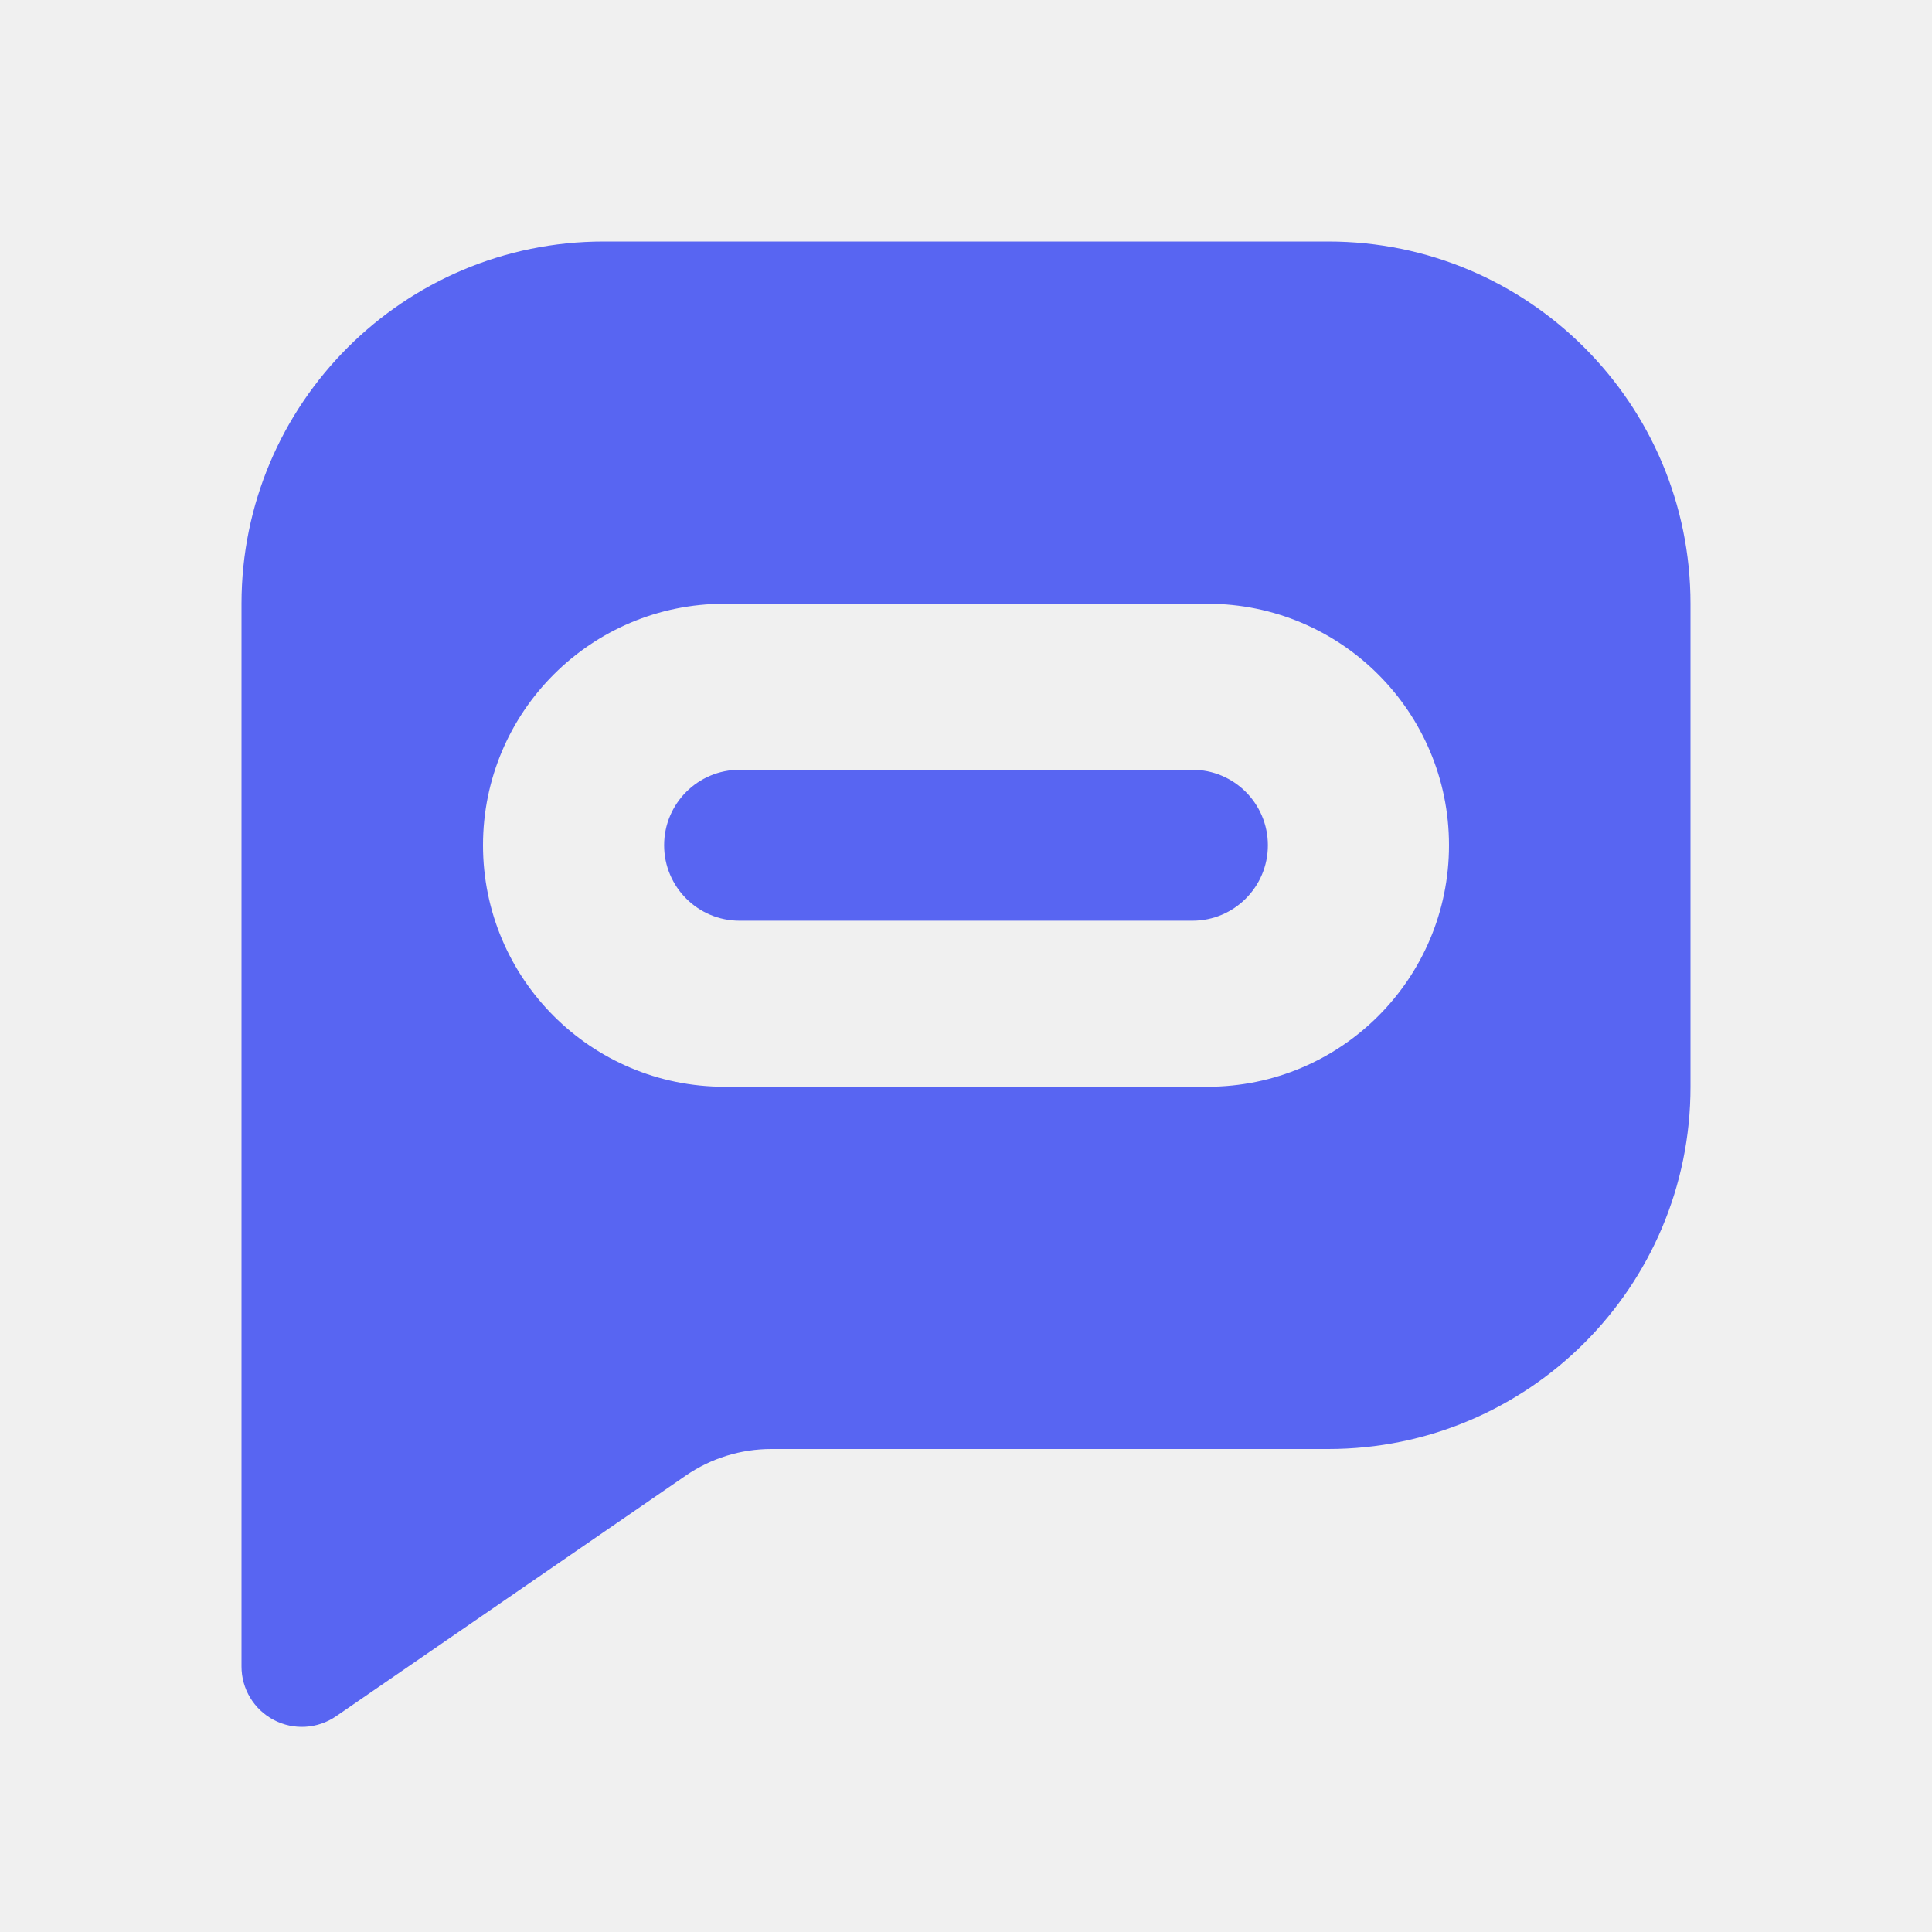
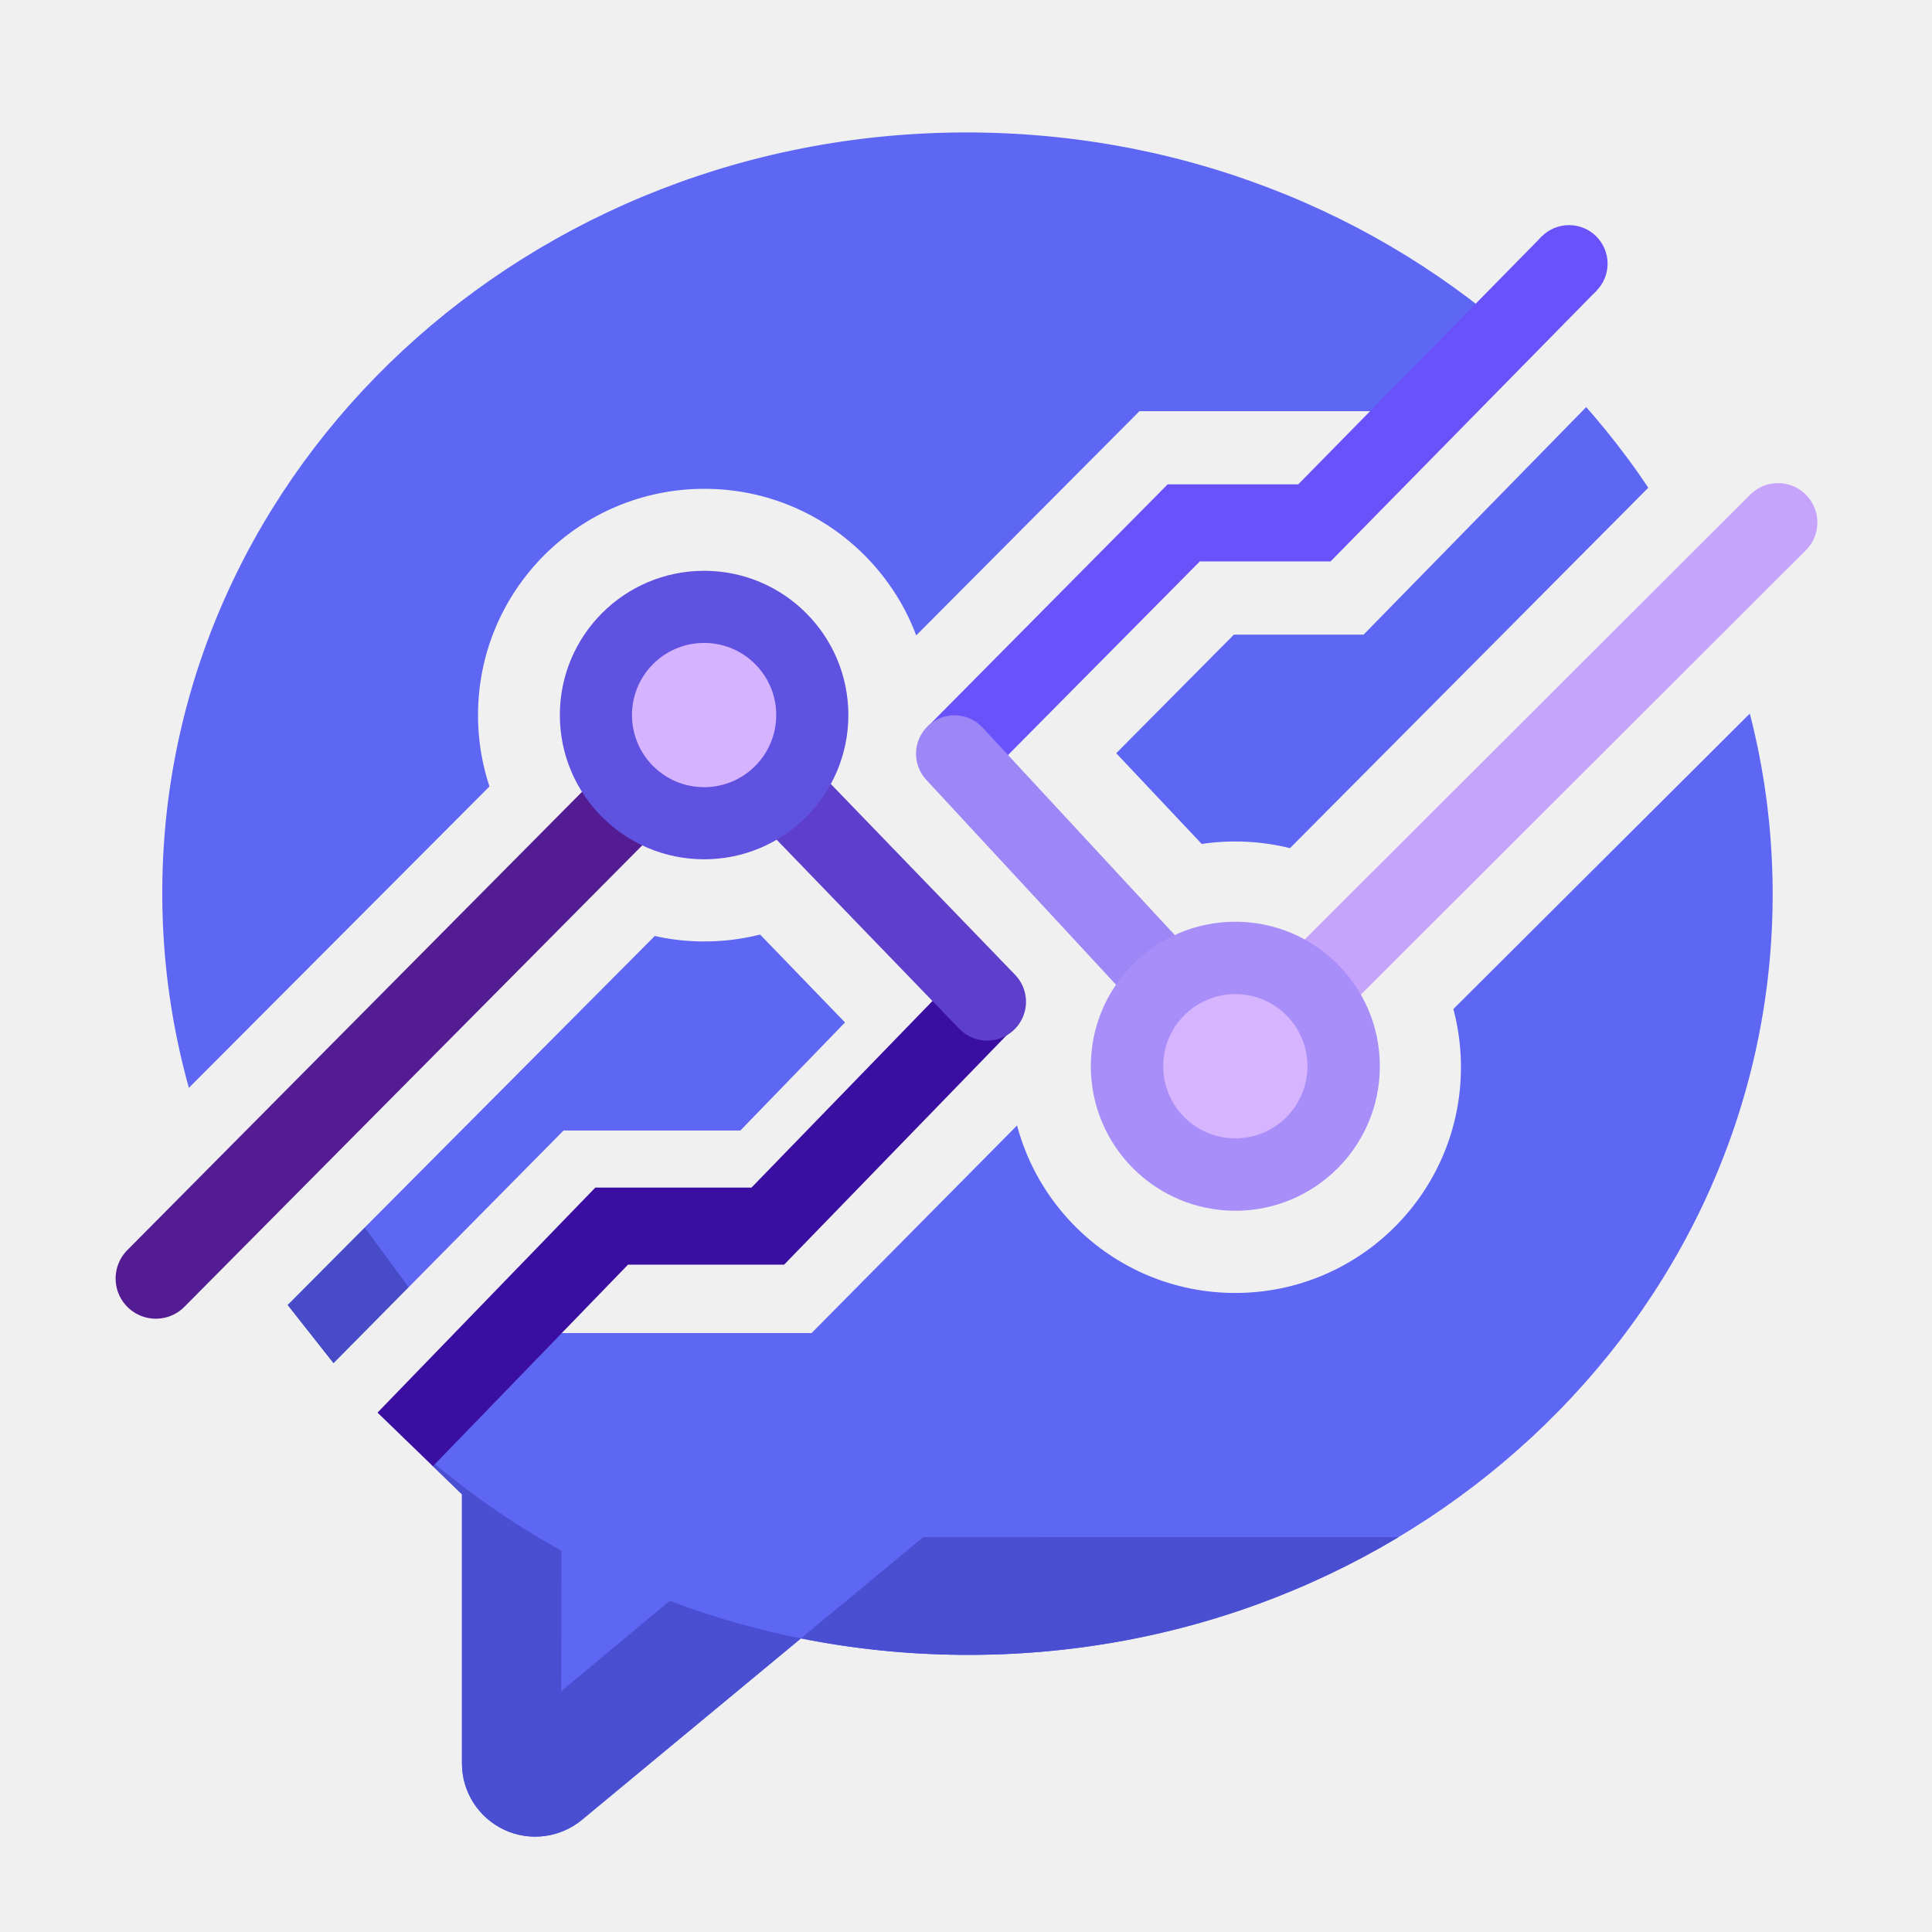
- <svg xmlns="http://www.w3.org/2000/svg" viewBox="0 0 512 512">
-   <path fill="#5865F2" d="M160 64A96 96 0 0 0 64 160L64 441.6A16 16 0 0 0 89.1 454.8L181.8 391A40 40 0 0 1 204.4 384L352 384A96 96 0 0 0 448 288L448 160A96 96 0 0 0 352 64L160 64ZM192 160L320 160A64 64 0 0 1 384 224 64 64 0 0 1 320 288L192 288A64 64 0 0 1 128 224 64 64 0 0 1 192 160ZM196 204A20 20 0 0 0 176 224 20 20 0 0 0 196 244L316 244A20 20 0 0 0 336 224 20 20 0 0 0 316 204L196 204Z" />
+ <svg xmlns="http://www.w3.org/2000/svg" viewBox="432 420 1184 1184">
+   <defs>
+     <mask id="m_bubble" maskUnits="userSpaceOnUse" x="0" y="0" width="2048" height="2048">
+       <rect width="2048" height="2048" fill="#fff" />
+       <path d="M394.00 1239.83 L818.94 813.76 L915.51 909.96 L491.06 1336.53 Z" fill="#000" />
+       <path d="M813.53 905.49 L985.07 1083.07 L1087.89 983.76 L916.34 806.18 Z" fill="#000" />
+       <path d="M1138.58 1023.24 L1470.50 689.35 A70.4 70.4 0 0 1 1571.08 789.80 L1237.61 1122.15 Z" fill="#000" />
+       <path d="M635.82 1255.01 L776.86 1112.32 L885.23 1112.32 L997.85 996.01 L1035.94 1032.86 L902.04 1170.91 L806.35 1170.91 L679.82 1301.62 L636.71 1259.89 L560.00 1335.00 L589.12 1195.76 Z" fill="#000" />
+       <path d="M724.45 857.76 A138.70 138.70 0 1 1 1001.85 857.76 A138.70 138.70 0 1 1 724.45 857.76 Z M1237.02 739.93 L1156.95 739.93 L952.52 946.30 L961.63 840.39 L1129.80 671.48 L1304.26 671.48 Z" fill="#000" />
+       <path d="M1050.14 1073.53 A138.34 138.34 0 1 1 1326.82 1073.53 A138.34 138.34 0 1 1 1050.14 1073.53 Z" fill="#000" />
+       <path d="M775.47 1236.45 L928.85 1236.45 L1071.92 1091.92 L1188.48 1073.53 L1191.64 1070.61 L1095.90 967.48 L1030.92 1027.66 L1035.94 1032.86 L902.04 1170.91 L806.35 1170.91 Z" fill="#000" />
+       <path d="M1433.07 541.08 L1470.35 600.72 L1267.16 808.42 L1187.67 808.42 L1115.56 881.10 L1185.73 955.57 L1191.38 1070.32 L1016.43 881.42 L1156.95 739.93 L1237.02 739.93 L1393.07 581.08 Z" fill="#000" />
+     </mask>
+     <clipPath id="silclip">
+       <ellipse cx="1024.40" cy="967.17" rx="493.46" ry="466.50" transform="rotate(0.501 1024.40 967.17)" />
+       <path d="M714.60 1335.28 L714.60 1500.17 A44.90 44.90 0 0 0 788.14 1534.75 L999.46 1359.70 L950.00 1250.00 L761.89 1216.83 L682.60 1298.75 L696.75 1318.01 Z" />
+     </clipPath>
+   </defs>
+   <g transform="translate(0.5 0.5)">
+     <g mask="url(#m_bubble)">
+       <g fill="#5E66F4">
+         <ellipse cx="1024.40" cy="967.17" rx="493.46" ry="466.50" transform="rotate(0.501 1024.40 967.17)" />
+         <path d="M714.60 1335.28 L714.60 1500.17 A44.90 44.90 0 0 0 788.14 1534.75 L999.46 1359.70 L950.00 1250.00 L761.89 1216.83 L682.60 1298.75 L696.75 1318.01 Z" />
+         <path d="M651.54 1169.58 L683.29 1212.69 L787.41 1107.33 L760.29 1060.29 Z" />
+       </g>
+       <path d="M605.19 1216.15 L638.32 1258.18 L684.34 1211.62 L652.60 1168.52 Z" fill="#474BC7" />
+       <path d="M888.75 1361.51 L1320.00 1361.50 L1320.00 1650.00 L650.00 1650.00 L650.00 1335.28 L714.60 1335.28 L696.75 1318.01 L740.48 1272.70 L775.70 1295.30 L775.42 1455.94 Z" fill="#4A4ED1" clip-path="url(#silclip)" />
+     </g>
+     <g>
+       <circle cx="1393.07" cy="581.08" r="23.62" fill="#6A52FA" />
+       <path d="M1393.07 581.08 L1237.02 739.93 L1156.95 739.93 L1016.60 881.61" fill="none" stroke="#6A52FA" stroke-width="47.24" stroke-linecap="butt" stroke-linejoin="miter" />
+     </g>
+     <path d="M1035.94 1032.86 L902.04 1170.91 L806.35 1170.91 L679.82 1301.62" fill="none" stroke="#3A0EA0" stroke-width="47.24" stroke-linecap="butt" stroke-linejoin="miter" />
+     <g>
+       <path d="M527.00 1203.00 L866.32 861.00" fill="none" stroke="#531C92" stroke-width="49.30" stroke-linecap="round" stroke-linejoin="round" />
+       <path d="M864.94 855.83 L1036.48 1033.42" fill="none" stroke="#5E3FCB" stroke-width="47.59" stroke-linecap="round" stroke-linejoin="round" />
+       <circle cx="863.00" cy="857.71" r="88.40" fill="#6052E0" />
+     </g>
+     <circle cx="863.00" cy="857.71" r="44.20" fill="#D6B3FE" />
+     <g>
+       <path d="M1016.43 881.42 L1191.38 1070.32" fill="none" stroke="#9D86F6" stroke-width="47.09" stroke-linecap="round" stroke-linejoin="round" />
+       <path d="M1187.97 1072.34 L1521.14 739.69" fill="none" stroke="#C7A4FC" stroke-width="48.22" stroke-linecap="round" stroke-linejoin="round" />
+       <circle cx="1188.56" cy="1072.93" r="88.56" fill="#A88EF8" />
+     </g>
+     <circle cx="1188.56" cy="1072.93" r="44.20" fill="#D6B4FE" />
+   </g>
</svg>
